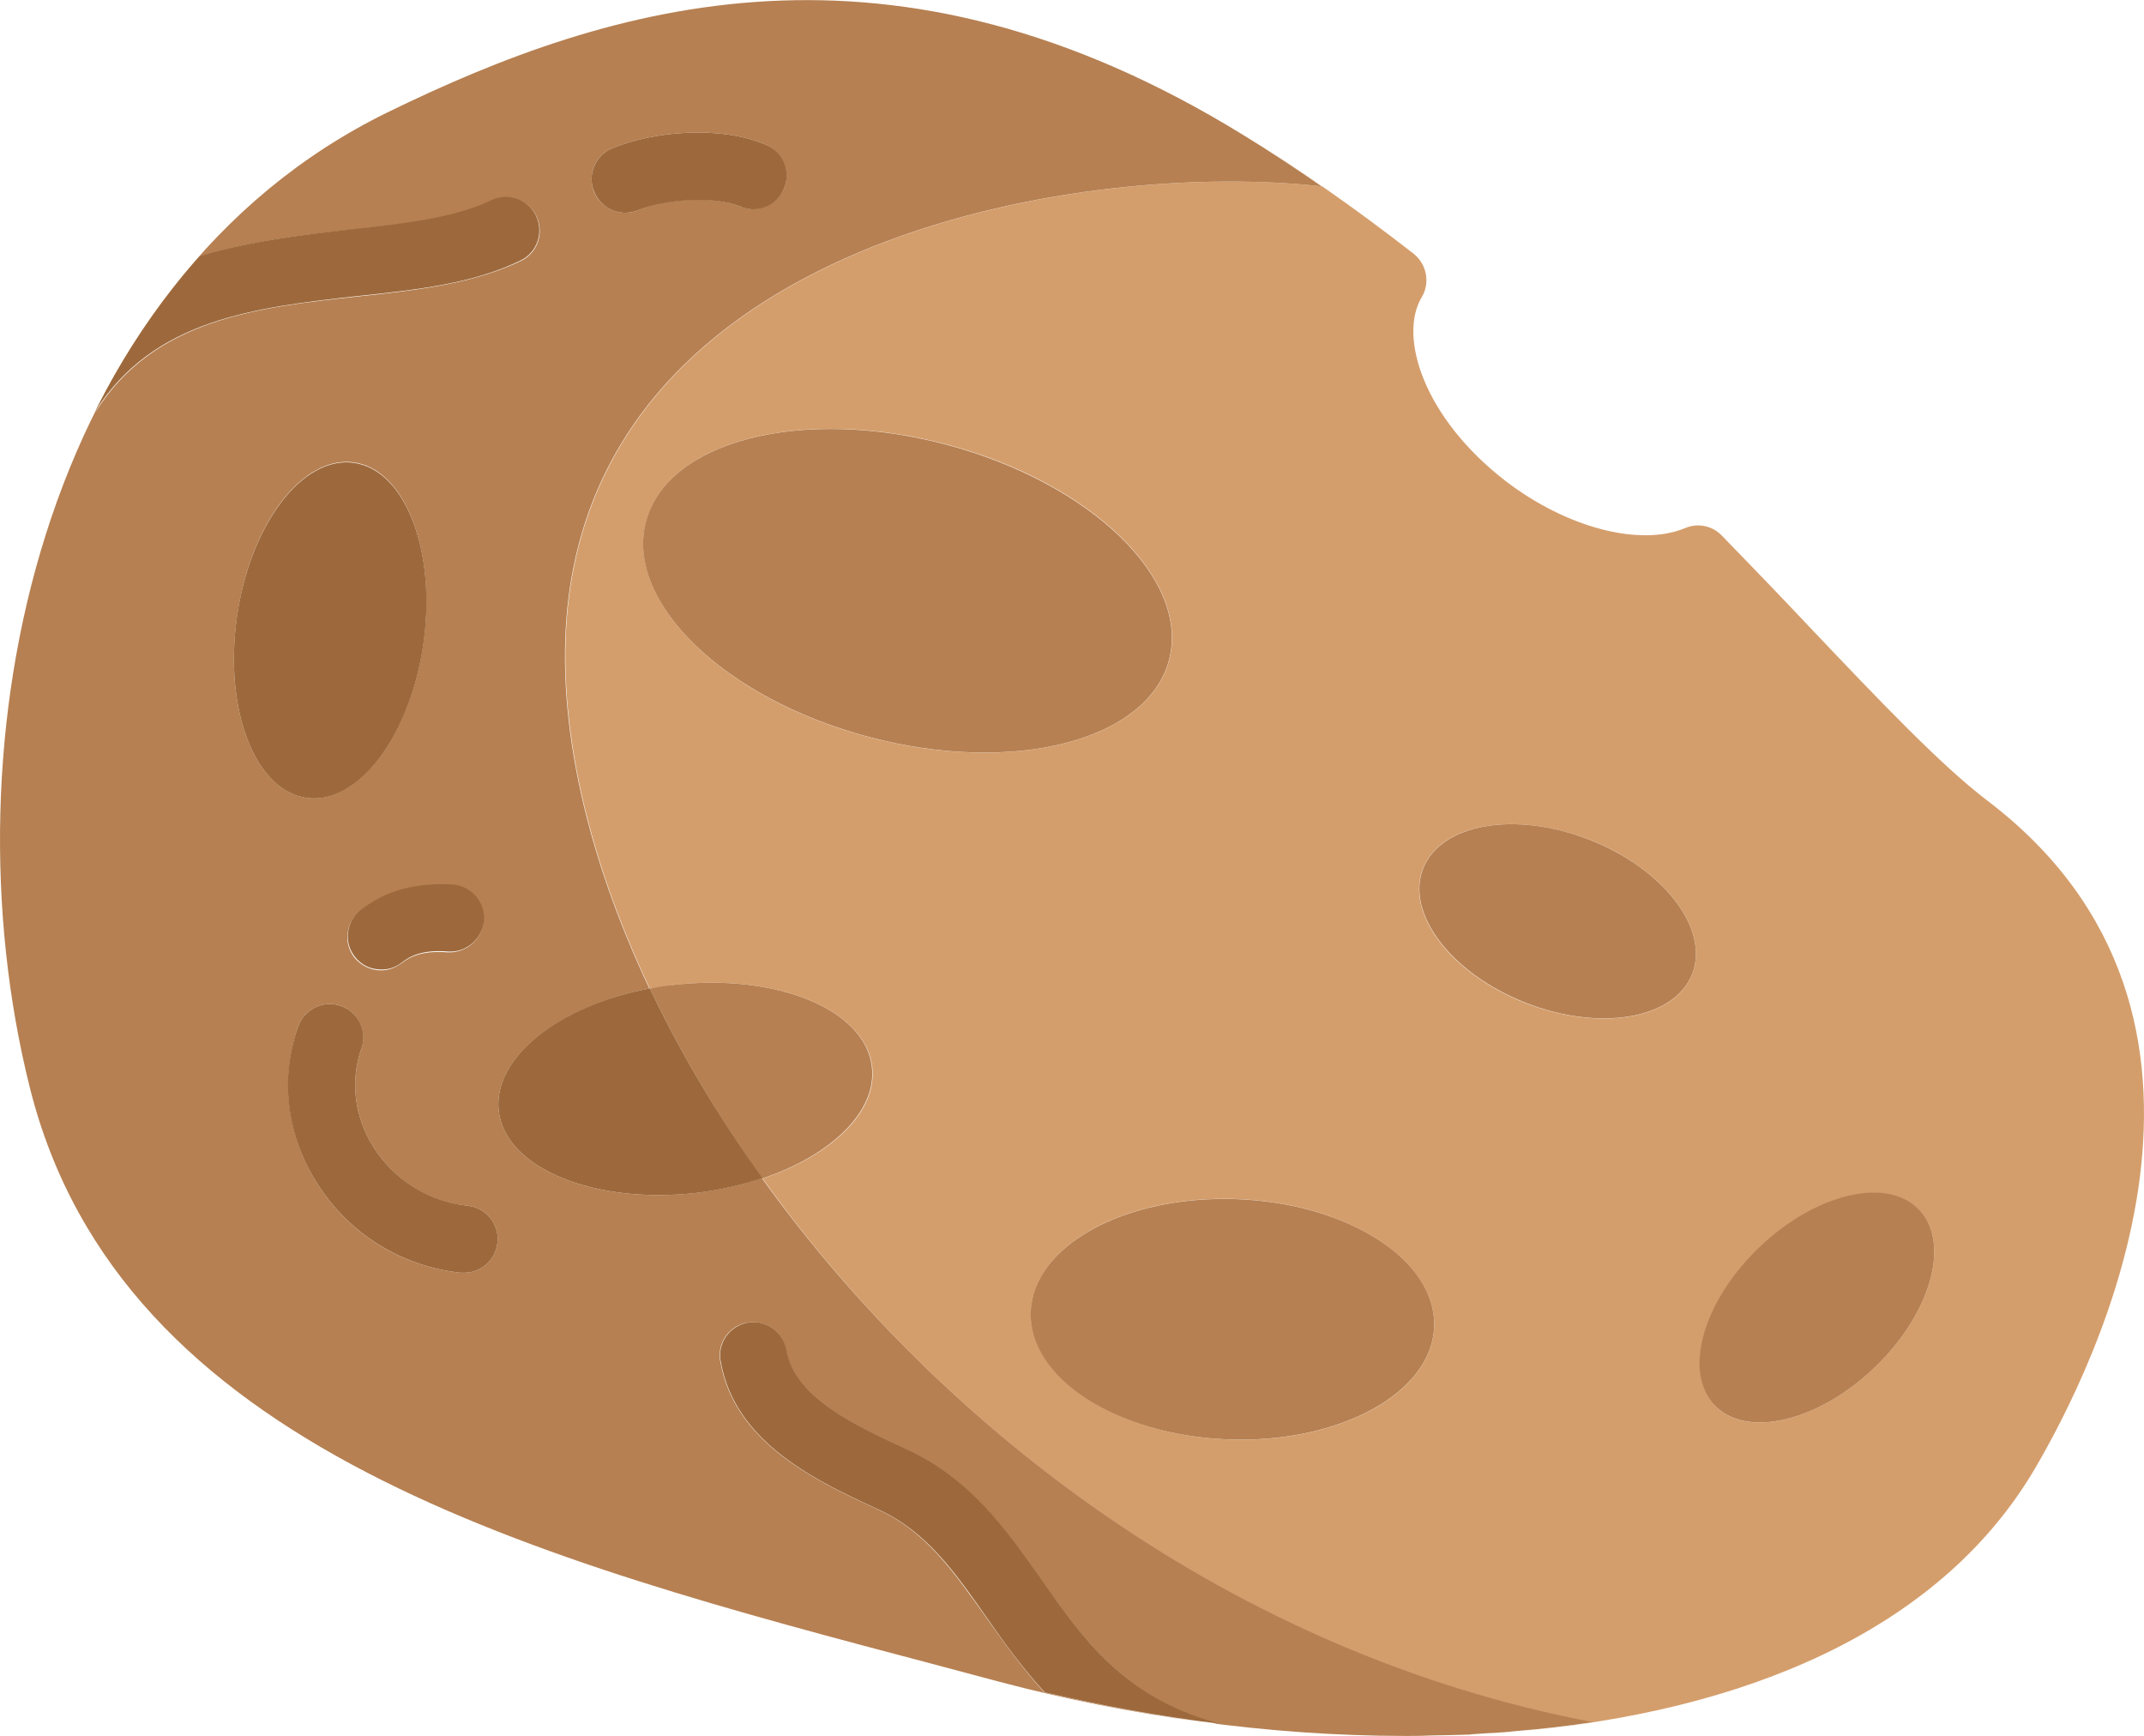
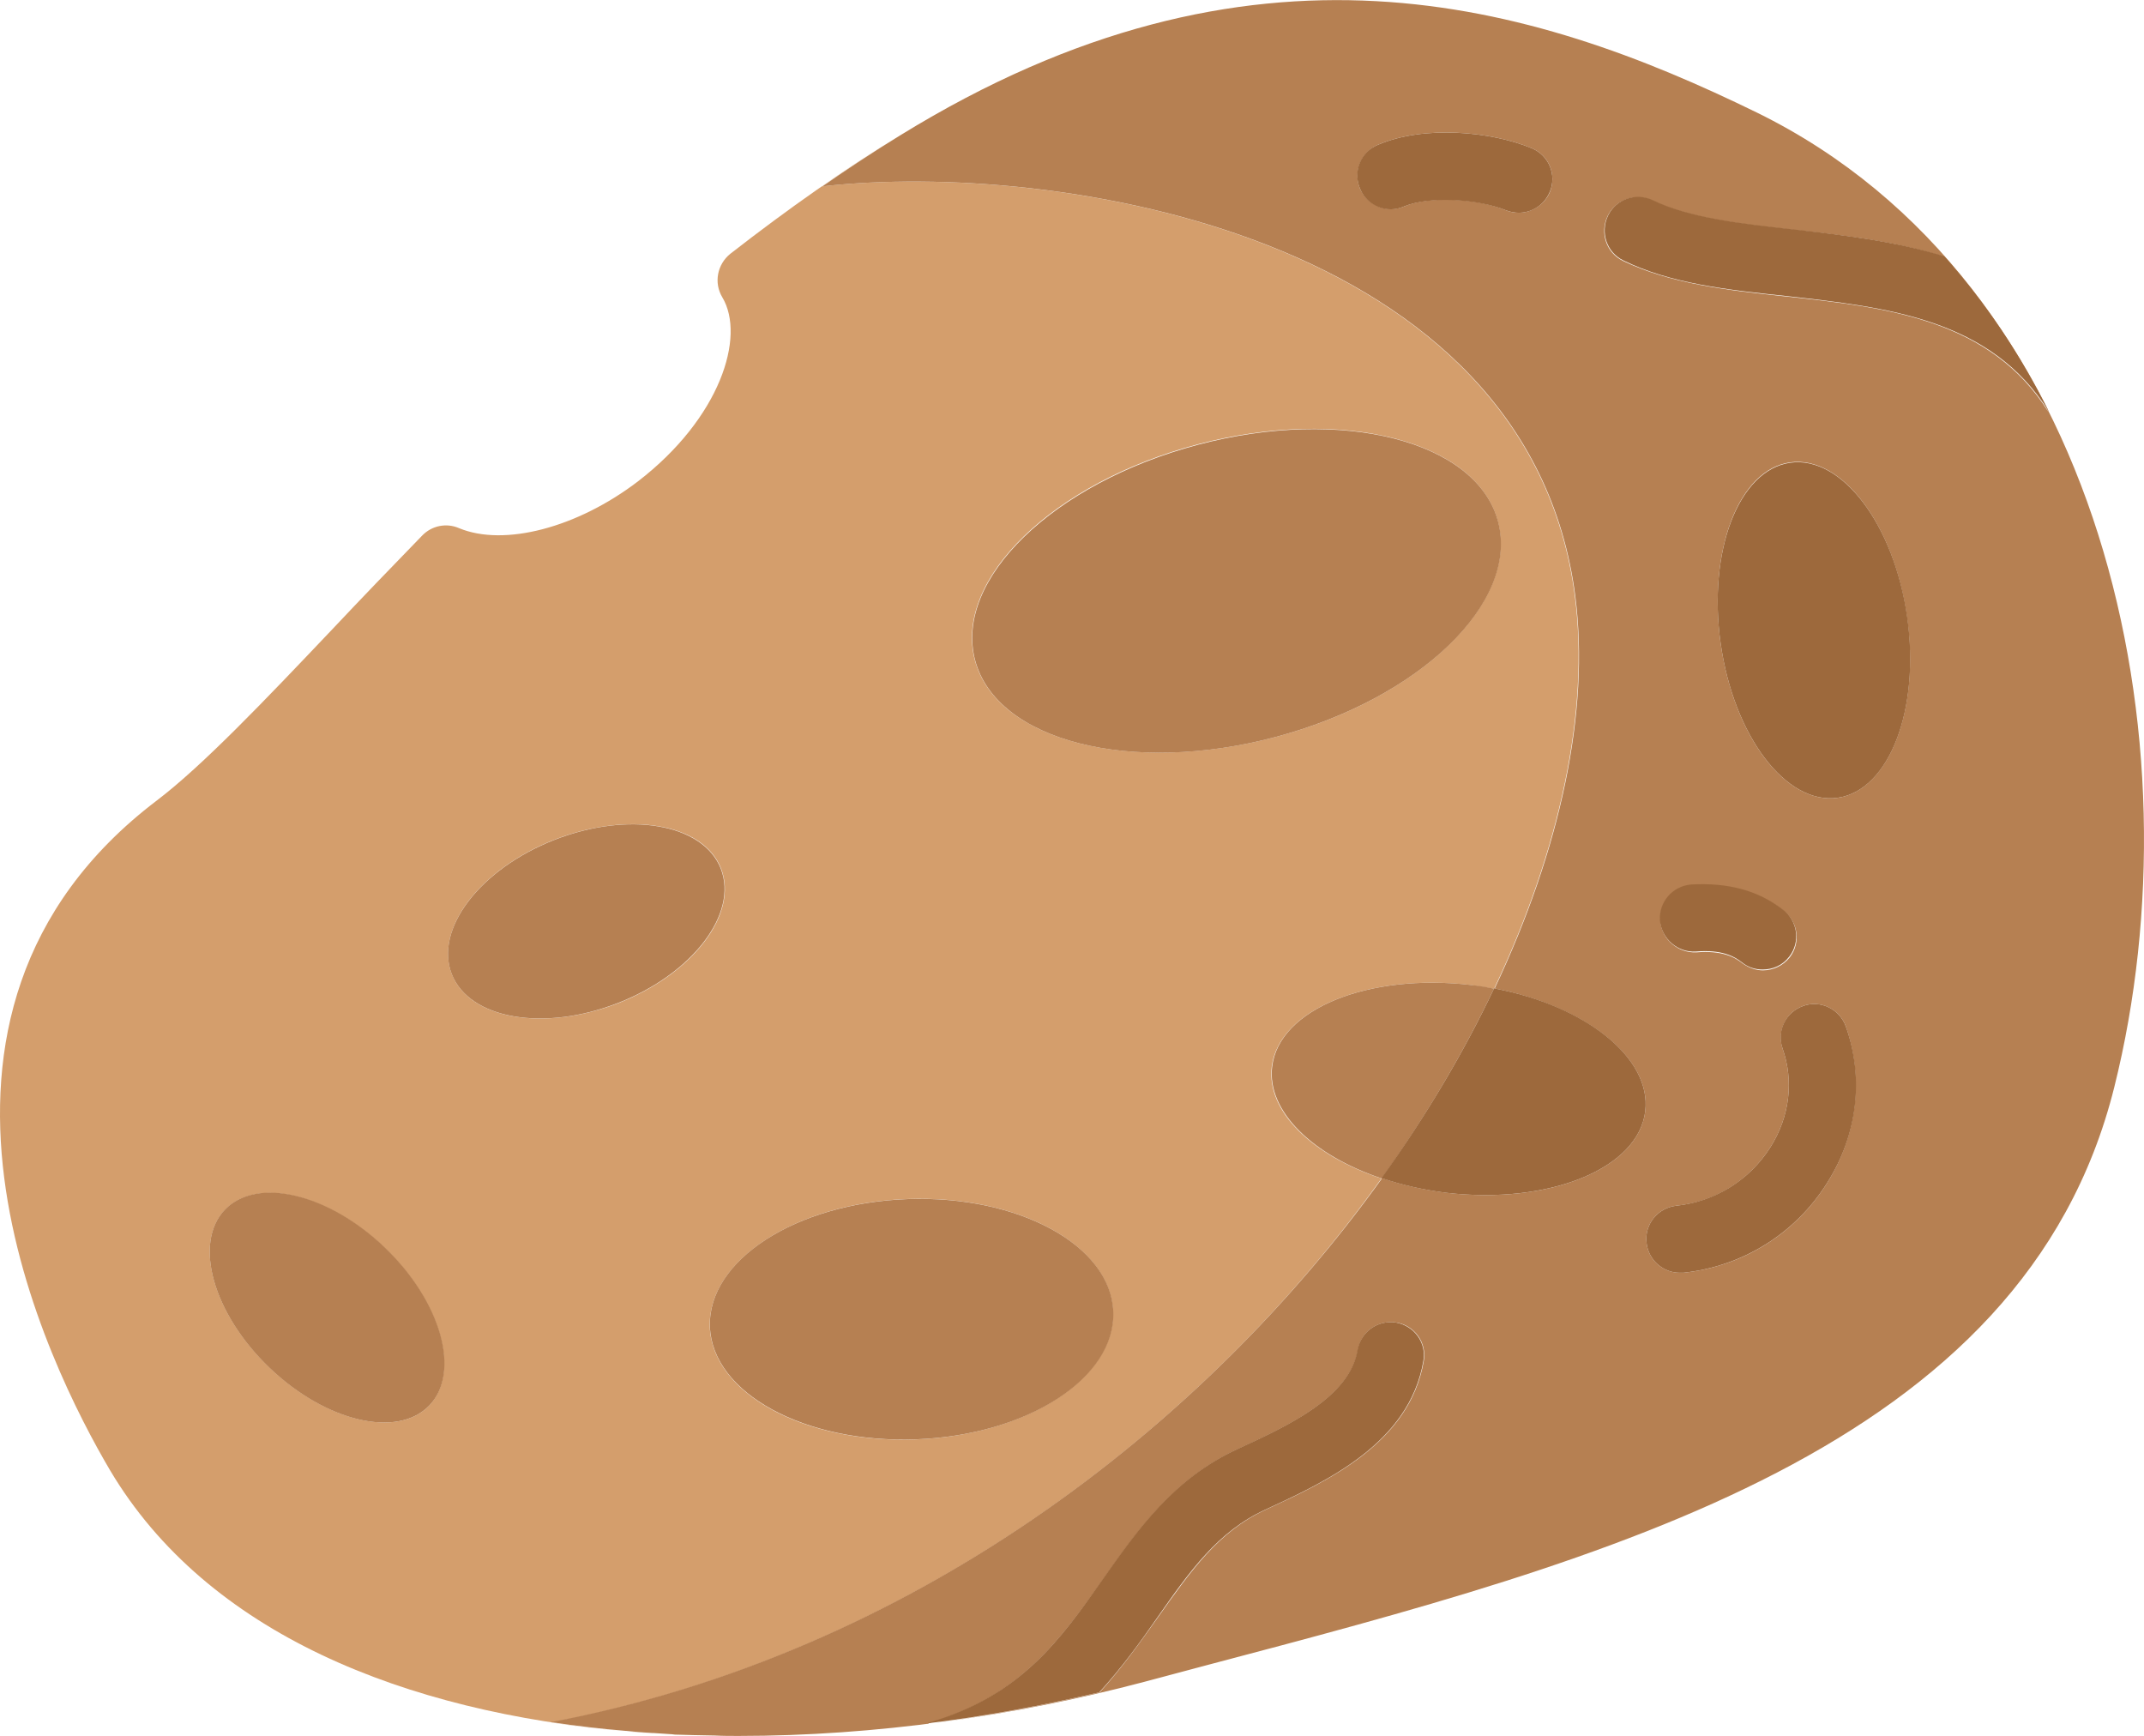
<svg xmlns="http://www.w3.org/2000/svg" version="1.1" id="Capa_1" x="0px" y="0px" viewBox="0 0 512 414.5" style="enable-background:new 0 0 512 414.5;" xml:space="preserve">
  <style type="text/css">
	.st0{fill:#D49E6C;}
	.st1{fill:#B68052;}
	.st2{fill:#9D693C;}
</style>
  <g>
-     <path class="st0" d="M362.3,413.4c-2,0.2-4,0.3-6.1,0.5C358.3,413.7,360.3,413.5,362.3,413.4z" />
-     <path class="st0" d="M474.5,191.1c-10.9-8.3-25.4-23.5-42.1-41.1c-6.6-7-13.7-14.4-21.2-22.1c-2.3-2.4-5.8-3.1-8.8-1.8   c-10.8,4.5-28.3-0.1-42.8-11.2C340,99.8,333.9,80.4,339.5,71c2.1-3.5,1.2-7.9-1.9-10.4c-14-10.9-27.3-20.2-40.5-28.3   c6.2,3.8,12.3,7.9,18.6,12.2c-55.8-6.3-168.7,11.5-179.8,97.9c-3.5,27.3,3.5,60.3,19.3,93.7c1.8-0.3,3.6-0.6,5.5-0.9   c24.6-2.9,45.9,5.8,47.6,19.5c1.3,10.7-9.7,21.2-26.2,26.7c42.8,59.8,112.3,113.4,198.2,129.9c-5.9,0.9-11.8,1.6-17.9,2.1   c52.9-4.6,100.1-23.3,123.3-62.3C500.2,326.5,542.4,242.6,474.5,191.1z M207.5,176c-34.5-9.1-58.3-32.2-53.2-51.5   s37.2-27.5,71.7-18.4c34.5,9.1,58.3,32.2,53.2,51.5S242,185.1,207.5,176z M293.3,343.7c-26.6-1-47.6-14.7-47.1-30.5   c0.6-15.9,22.6-27.9,49.2-26.9c26.6,1,47.6,14.7,47.1,30.5C341.9,332.7,319.9,344.7,293.3,343.7z M404.1,232.6   c-4.2,10.8-22,13.8-39.8,6.9c-17.8-7-28.7-21.3-24.5-32.1c4.2-10.8,22-13.8,39.8-6.9C397.4,207.5,408.3,221.8,404.1,232.6z    M447.6,326.6c-13.5,12.9-30.6,16.9-38.1,9s-2.8-24.8,10.7-37.7s30.6-16.9,38.1-9C465.9,296.8,461.1,313.7,447.6,326.6z" />
-     <path class="st1" d="M182,281.4c16.5-5.5,27.5-16.1,26.2-26.7c-1.6-13.7-22.9-22.4-47.6-19.5c-1.9,0.2-3.7,0.5-5.5,0.9   c-15.8-33.4-22.8-66.3-19.3-93.7c11.1-86.4,124-104.2,179.8-97.9c-6.2-4.3-12.4-8.4-18.6-12.2C212.9-19.5,146.4,0.5,92.4,26.9   C9.5,67.6-13.5,177.2,7.1,259.6c21.6,86.6,120.8,112.7,216.7,138l15,4c30.6,8.1,64.2,12.9,96.8,12.9c1.9,0,3.8,0,5.7-0.1   c1.7,0,3.4-0.1,5.2-0.1c1.2,0,2.4-0.1,3.6-0.1c0.5,0,0.9,0,1.4-0.1c1.5-0.1,3-0.2,4.5-0.3c0.1,0,0.2,0,0.3,0c2-0.1,4-0.3,6.1-0.5   c0,0,0.1,0,0.1,0c6-0.5,12-1.2,17.9-2.1C294.4,394.8,224.9,341.1,182,281.4z M146.2,35.4c9.6-4,25.7-5.6,36.8-0.8   c4.1,1.8,5.9,6.5,4.2,10.5c-1.8,4-6.4,5.9-10.5,4.2c-6.2-2.7-18-1.8-24.3,0.9c-1,0.4-2,0.6-3.1,0.6c-3.1,0-6.1-1.9-7.4-4.9   C140.2,41.7,142.1,37.1,146.2,35.4z M22.8,98.4c6.7-13.5,15.1-25.9,25-37.1c12-3.8,24.5-5.2,35.8-6.4c12.9-1.4,25-2.8,33.8-7   c4-1.9,8.8-0.3,10.7,3.7c1.9,4,0.3,8.8-3.7,10.7c-11.2,5.4-24.7,7-39,8.5C61.4,73.4,36.7,76.2,22.8,98.4z M115.5,220   c-0.4,4.4-4.3,7.6-8.6,7.4c-6.1-0.5-9.1,1.1-11,2.6c-1.5,1.1-3.2,1.7-4.9,1.7c-2.4,0-4.8-1.1-6.4-3.1c-2.7-3.5-2-8.5,1.5-11.2   c6-4.6,13.2-6.5,22-5.8C112.5,211.7,115.8,215.6,115.5,220z M56.6,147.3c3.1-22.1,15.6-38.6,27.9-36.9   c12.3,1.7,19.7,21.1,16.6,43.2c-3.1,22.1-15.6,38.6-27.9,36.9C60.9,188.8,53.4,169.4,56.6,147.3z M118.8,296.7   c-0.4,4.1-3.9,7.2-7.9,7.2c-0.3,0-0.6,0-0.9,0c-14.2-1.5-26.7-9.3-34.3-21.4c-7.2-11.4-8.8-25-4.5-37.4c1.5-4.2,6.1-6.4,10.2-4.9   c4.2,1.5,6.3,6,4.9,10.2c-2.7,7.7-1.7,16.2,2.9,23.5c5,7.9,13.2,13.1,22.5,14C116.1,288.4,119.3,292.3,118.8,296.7z M119.1,265.3   c-1.5-12.7,14.3-25.1,36.1-29.3c7.2,15.2,16.2,30.4,26.8,45.3c-4.7,1.6-9.9,2.8-15.4,3.5C142,287.7,120.7,279,119.1,265.3z    M249.4,404.1c-5.3-5.8-9.7-12-13.9-17.9c-7.8-11-14.4-20.5-25.7-25.7c-14.5-6.7-34.4-15.8-37.8-35.5c-0.8-4.4,2.2-8.5,6.5-9.2   c4.5-0.7,8.5,2.2,9.2,6.5c2,11.4,16.8,18.2,28.7,23.7c15.2,7,23.8,19.2,32.1,31c10.2,14.4,19.8,28,41.5,34.4c0.1,0,0.2,0.1,0.4,0.2   C276.5,409.8,262.7,407.2,249.4,404.1z" />
-     <ellipse transform="matrix(3.749987e-02 -0.9993 0.9993 3.749987e-02 -31.5011 597.3922)" class="st1" cx="294.4" cy="315" rx="28.7" ry="48.2" />
-     <ellipse transform="matrix(0.365 -0.931 0.931 0.365 31.3742 486.0144)" class="st1" cx="372" cy="220" rx="20.9" ry="34.5" />
-     <ellipse transform="matrix(0.7224 -0.6915 0.6915 0.7224 -95.4569 386.7072)" class="st1" cx="433.9" cy="312.2" rx="33.8" ry="19.9" />
-     <ellipse transform="matrix(0.1401 -0.9901 0.9901 0.1401 -81.2012 207.4542)" class="st2" cx="78.8" cy="150.5" rx="40.4" ry="22.5" />
-     <path class="st2" d="M149.3,50.8c1,0,2.1-0.2,3.1-0.6c6.4-2.6,18.1-3.5,24.3-0.9c4.1,1.8,8.8-0.1,10.5-4.2   c1.8-4.1-0.1-8.8-4.2-10.5c-11.1-4.8-27.2-3.2-36.8,0.8c-4.1,1.7-6,6.4-4.3,10.4C143.2,48.9,146.1,50.8,149.3,50.8z" />
-     <path class="st2" d="M111.7,287.9c-9.3-1-17.5-6.1-22.5-14c-4.6-7.3-5.6-15.8-2.9-23.5c1.5-4.2-0.7-8.7-4.9-10.2   c-4.1-1.5-8.7,0.7-10.2,4.9c-4.4,12.3-2.8,25.9,4.5,37.4c7.6,12.1,20.2,19.9,34.3,21.4c0.3,0,0.6,0,0.9,0c4,0,7.5-3.1,7.9-7.2   C119.3,292.3,116.1,288.4,111.7,287.9z" />
-     <path class="st2" d="M86.2,217.2c-3.5,2.7-4.2,7.7-1.5,11.2c1.6,2.1,3.9,3.1,6.4,3.1c1.7,0,3.4-0.5,4.9-1.7c1.9-1.5,4.9-3.1,11-2.6   c4.3,0.3,8.2-3,8.6-7.4c0.3-4.4-3-8.2-7.4-8.6C99.3,210.7,92.2,212.6,86.2,217.2z" />
-     <path class="st2" d="M155.2,236c-21.8,4.1-37.6,16.6-36.1,29.3c1.6,13.7,22.9,22.4,47.6,19.5c5.5-0.7,10.7-1.9,15.4-3.5   C171.4,266.4,162.4,251.2,155.2,236z" />
-     <ellipse transform="matrix(0.2563 -0.9666 0.9666 0.2563 24.8821 314.3828)" class="st1" cx="216.7" cy="141" rx="36.1" ry="64.6" />
-     <path class="st2" d="M124.3,62.2c4-1.9,5.6-6.7,3.7-10.7c-1.9-4-6.7-5.6-10.7-3.7c-8.7,4.2-20.9,5.6-33.8,7   c-11.3,1.3-23.8,2.7-35.8,6.4c-9.9,11.1-18.3,23.6-25,37.1c13.9-22.2,38.6-24.9,62.6-27.6C99.6,69.2,113.1,67.7,124.3,62.2z" />
-     <path class="st2" d="M248.6,377c-8.3-11.8-16.9-24-32.1-31c-11.9-5.5-26.8-12.3-28.7-23.7c-0.8-4.3-4.8-7.2-9.2-6.5   c-4.4,0.8-7.3,4.9-6.5,9.2c3.4,19.7,23.3,28.8,37.8,35.5c11.3,5.2,18,14.7,25.7,25.7c4.1,5.9,8.5,12,13.9,17.9   c13.4,3.1,27.1,5.7,41.1,7.4c-0.1,0-0.2-0.1-0.4-0.2C268.3,405,258.7,391.4,248.6,377z" />
+     <path class="st0" d="M155.8,413.9c-2.1-0.2-4.1-0.3-6.1-0.5C151.7,413.5,153.7,413.7,155.8,413.9z" />
+     <path class="st0" d="M26.3,351.1c23.2,39,70.4,57.7,123.3,62.3c-6.1-0.5-12-1.2-17.9-2.1c85.9-16.5,155.4-70.1,198.2-129.9   c-16.5-5.5-27.5-16-26.2-26.7c1.7-13.7,23-22.4,47.6-19.5c1.9,0.3,3.7,0.6,5.5,0.9c15.8-33.4,22.8-66.4,19.3-93.7   C365,56,252.1,38.2,196.3,44.5c6.3-4.3,12.4-8.4,18.6-12.2c-13.2,8.1-26.5,17.4-40.5,28.3c-3.1,2.5-4,6.9-1.9,10.4   c5.6,9.4-0.5,28.8-20.1,43.9c-14.5,11.1-32,15.7-42.8,11.2c-3-1.3-6.5-0.6-8.8,1.8c-7.5,7.7-14.6,15.1-21.2,22.1   c-16.7,17.6-31.2,32.8-42.1,41.1C-30.4,242.6,11.8,326.5,26.3,351.1z M232.8,157.6c-5.1-19.3,18.7-42.4,53.2-51.5   s66.6-0.9,71.7,18.4S339,166.9,304.5,176S237.9,176.9,232.8,157.6z M169.5,316.8c-0.5-15.8,20.5-29.5,47.1-30.5s48.6,11,49.2,26.9   c0.5,15.8-20.5,29.5-47.1,30.5S170.1,332.7,169.5,316.8z M132.4,200.5c17.8-6.9,35.6-3.9,39.8,6.9s-6.7,25.1-24.5,32.1   c-17.8,6.9-35.6,3.9-39.8-6.9C103.7,221.8,114.6,207.5,132.4,200.5z M53.7,288.9c7.5-7.9,24.6-3.9,38.1,9s18.2,29.8,10.7,37.7   s-24.6,3.9-38.1-9S46.1,296.8,53.7,288.9z" />
+     <path class="st1" d="M131.6,411.2c5.9,0.9,11.9,1.6,17.9,2.1h0.1c2.1,0.2,4.1,0.4,6.1,0.5c0.1,0,0.2,0,0.3,0c1.5,0.1,3,0.2,4.5,0.3   c0.5,0.1,0.9,0.1,1.4,0.1c1.2,0,2.4,0.1,3.6,0.1c1.8,0,3.5,0.1,5.2,0.1c1.9,0.1,3.8,0.1,5.7,0.1c32.6,0,66.2-4.8,96.8-12.9l15-4   c95.9-25.3,195.1-51.4,216.7-138c20.6-82.4-2.4-192-85.3-232.7c-54-26.4-120.5-46.4-204.6,5.4c-6.2,3.8-12.4,7.9-18.6,12.2   c55.8-6.3,168.7,11.5,179.8,97.9c3.5,27.4-3.5,60.3-19.3,93.7c-1.8-0.4-3.6-0.7-5.5-0.9c-24.7-2.9-46,5.8-47.6,19.5   c-1.3,10.6,9.7,21.2,26.2,26.7C287.1,341.1,217.6,394.8,131.6,411.2z M370.1,45.9c-1.3,3-4.3,4.9-7.4,4.9c-1.1,0-2.1-0.2-3.1-0.6   c-6.3-2.7-18.1-3.6-24.3-0.9c-4.1,1.7-8.7-0.2-10.5-4.2c-1.7-4,0.1-8.7,4.2-10.5c11.1-4.8,27.2-3.2,36.8,0.8   C369.9,37.1,371.8,41.7,370.1,45.9z M426.6,70.8c-14.3-1.5-27.8-3.1-39-8.5c-4-1.9-5.6-6.7-3.7-10.7s6.7-5.6,10.7-3.7   c8.8,4.2,20.9,5.6,33.8,7c11.3,1.2,23.8,2.6,35.8,6.4c9.9,11.2,18.3,23.6,25,37.1C475.3,76.2,450.6,73.4,426.6,70.8z M403.9,211.6   c8.8-0.7,16,1.2,22,5.8c3.5,2.7,4.2,7.7,1.5,11.2c-1.6,2-4,3.1-6.4,3.1c-1.7,0-3.4-0.6-4.9-1.7c-1.9-1.5-4.9-3.1-11-2.6   c-4.3,0.2-8.2-3-8.6-7.4C396.2,215.6,399.5,211.7,403.9,211.6z M438.8,190.5c-12.3,1.7-24.8-14.8-27.9-36.9s4.3-41.5,16.6-43.2   c12.3-1.7,24.8,14.8,27.9,36.9C458.6,169.4,451.1,188.8,438.8,190.5z M400.3,287.9c9.3-0.9,17.5-6.1,22.5-14   c4.6-7.3,5.6-15.8,2.9-23.5c-1.4-4.2,0.7-8.7,4.9-10.2c4.1-1.5,8.7,0.7,10.2,4.9c4.3,12.4,2.7,26-4.5,37.4   c-7.6,12.1-20.1,19.9-34.3,21.4c-0.3,0-0.6,0-0.9,0c-4,0-7.5-3.1-7.9-7.2C392.7,292.3,395.9,288.4,400.3,287.9z M345.4,284.8   c-5.5-0.7-10.7-1.9-15.4-3.5c10.6-14.9,19.6-30.1,26.8-45.3c21.8,4.2,37.6,16.6,36.1,29.3C391.3,279,370,287.7,345.4,284.8z    M221.6,411.6c0.2-0.1,0.3-0.2,0.4-0.2c21.7-6.4,31.3-20,41.5-34.4c8.3-11.8,16.9-24,32.1-31c11.9-5.5,26.7-12.3,28.7-23.7   c0.7-4.3,4.7-7.2,9.2-6.5c4.3,0.7,7.3,4.8,6.5,9.2c-3.4,19.7-23.3,28.8-37.8,35.5c-11.3,5.2-17.9,14.7-25.7,25.7   c-4.2,5.9-8.6,12.1-13.9,17.9C249.3,407.2,235.5,409.8,221.6,411.6z" />
+     <ellipse transform="matrix(0.9993 -3.749974e-02 3.749974e-02 0.9993 -11.6597 8.3846)" class="st1" cx="217.7" cy="315" rx="48.2" ry="28.7" />
+     <ellipse transform="matrix(0.931 -0.365 0.365 0.931 -70.6332 66.2877)" class="st1" cx="140" cy="220" rx="34.5" ry="20.9" />
+     <ellipse transform="matrix(0.6915 -0.7224 0.7224 0.6915 -201.4267 152.7519)" class="st1" cx="78.1" cy="312.2" rx="19.9" ry="33.8" />
+     <ellipse transform="matrix(0.9901 -0.1401 0.1401 0.9901 -16.8162 62.1716)" class="st2" cx="433.2" cy="150.5" rx="22.5" ry="40.4" />
+     <path class="st2" d="M370.1,45.8c1.7-4-0.2-8.7-4.3-10.4c-9.6-4-25.7-5.6-36.8-0.8c-4.1,1.7-6,6.4-4.2,10.5c1.7,4.1,6.4,6,10.5,4.2   c6.2-2.6,17.9-1.7,24.3,0.9c1,0.4,2.1,0.6,3.1,0.6C365.9,50.8,368.8,48.9,370.1,45.8z" />
+     <path class="st2" d="M393.2,296.7c0.4,4.1,3.9,7.2,7.9,7.2c0.3,0,0.6,0,0.9,0c14.1-1.5,26.7-9.3,34.3-21.4   c7.3-11.5,8.9-25.1,4.5-37.4c-1.5-4.2-6.1-6.4-10.2-4.9c-4.2,1.5-6.4,6-4.9,10.2c2.7,7.7,1.7,16.2-2.9,23.5c-5,7.9-13.2,13-22.5,14   C395.9,288.4,392.7,292.3,393.2,296.7z" />
+     <path class="st2" d="M403.8,211.2c-4.4,0.4-7.7,4.2-7.4,8.6c0.4,4.4,4.3,7.7,8.6,7.4c6.1-0.5,9.1,1.1,11,2.6   c1.5,1.2,3.2,1.7,4.9,1.7c2.5,0,4.8-1,6.4-3.1c2.7-3.5,2-8.5-1.5-11.2C419.8,212.6,412.7,210.7,403.8,211.2z" />
+     <path class="st2" d="M329.9,281.3c4.7,1.6,9.9,2.8,15.4,3.5c24.7,2.9,46-5.8,47.6-19.5c1.5-12.7-14.3-25.2-36.1-29.3   C349.6,251.2,340.6,266.4,329.9,281.3z" />
+     <ellipse transform="matrix(0.9666 -0.2563 0.2563 0.9666 -26.2899 80.394)" class="st1" cx="295.3" cy="141.1" rx="64.6" ry="36.1" />
+     <path class="st2" d="M426.7,70.7c24,2.7,48.7,5.4,62.6,27.6c-6.7-13.5-15.1-26-25-37.1c-12-3.7-24.5-5.1-35.8-6.4   c-12.9-1.4-25.1-2.8-33.8-7c-4-1.9-8.8-0.3-10.7,3.7c-1.9,4-0.3,8.8,3.7,10.7C398.9,67.7,412.4,69.2,426.7,70.7z" />
+     <path class="st2" d="M221.8,411.3c-0.2,0.1-0.3,0.2-0.4,0.2c14-1.7,27.7-4.3,41.1-7.4c5.4-5.9,9.8-12,13.9-17.9   c7.7-11,14.4-20.5,25.7-25.7c14.5-6.7,34.4-15.8,37.8-35.5c0.8-4.3-2.1-8.4-6.5-9.2c-4.4-0.7-8.4,2.2-9.2,6.5   c-1.9,11.4-16.8,18.2-28.7,23.7c-15.2,7-23.8,19.2-32.1,31C253.3,391.4,243.7,405,221.8,411.3z" />
  </g>
</svg>
